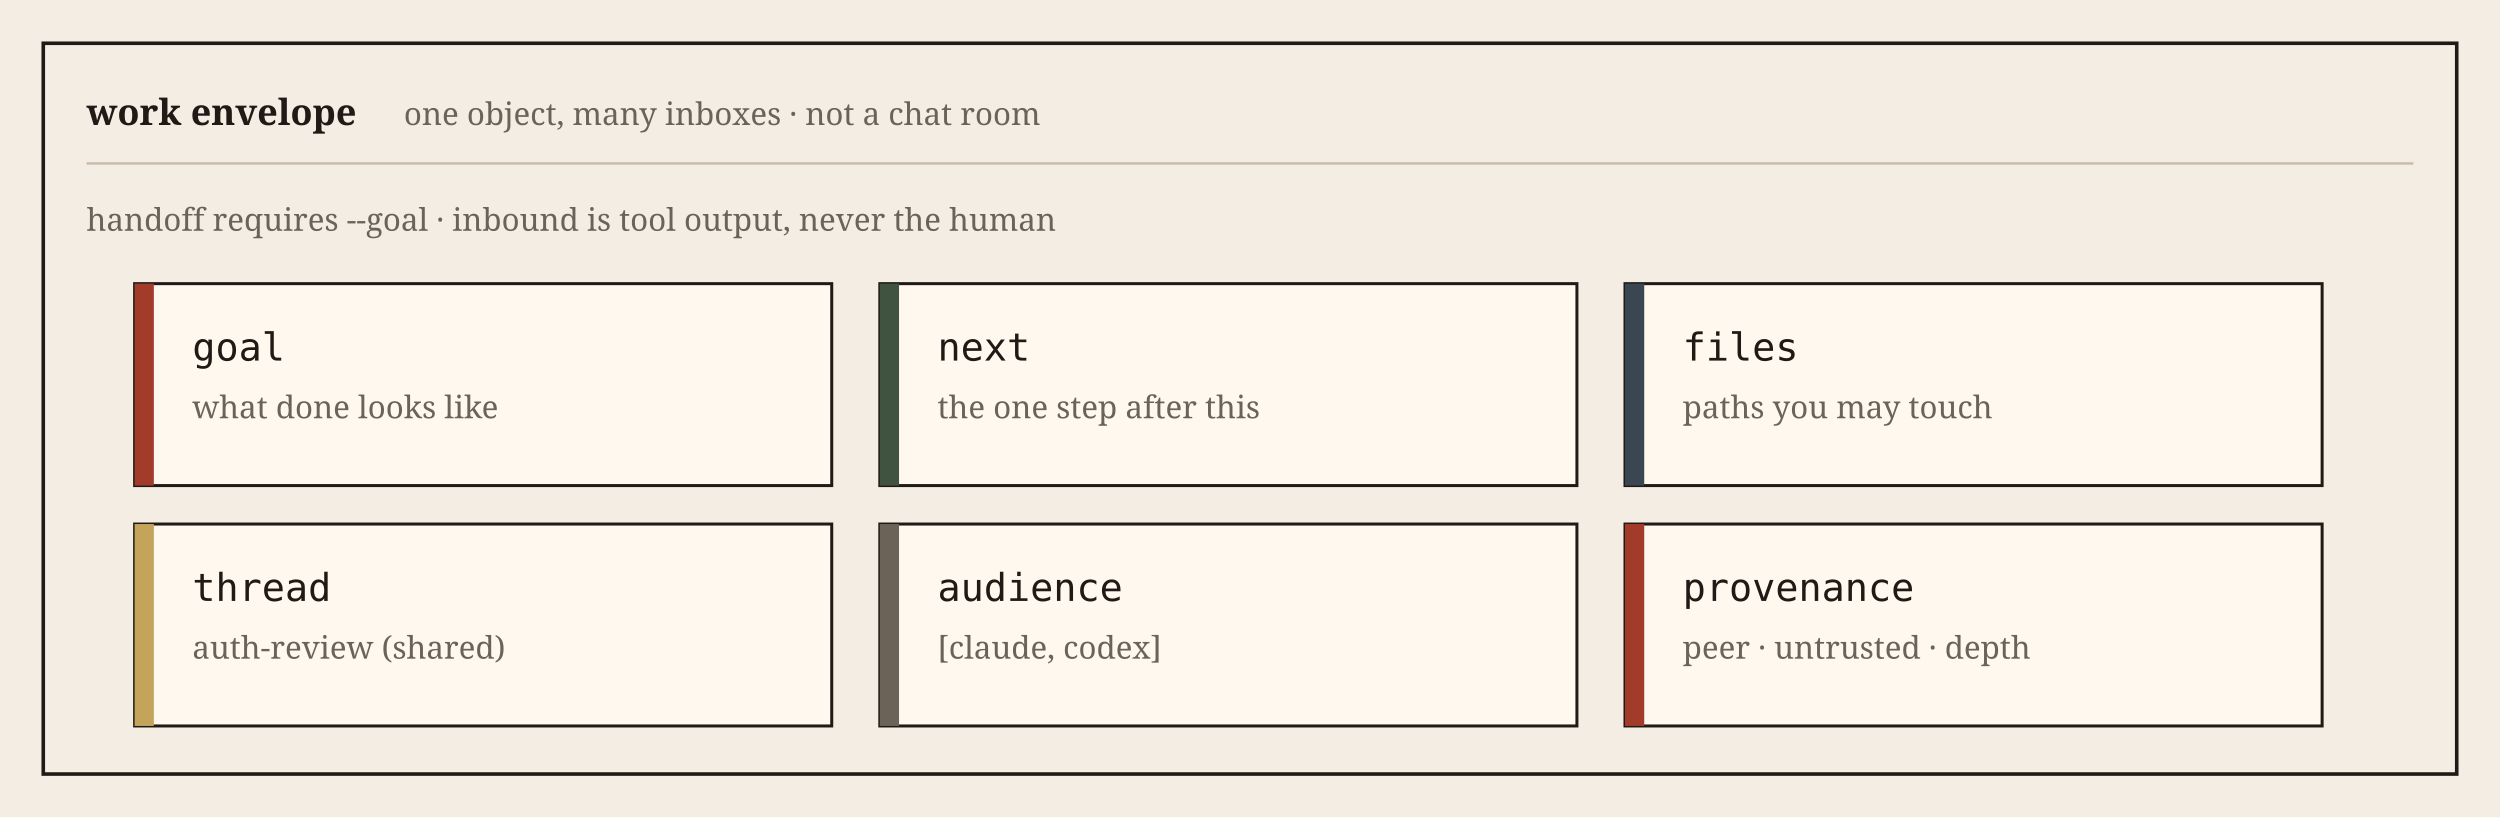
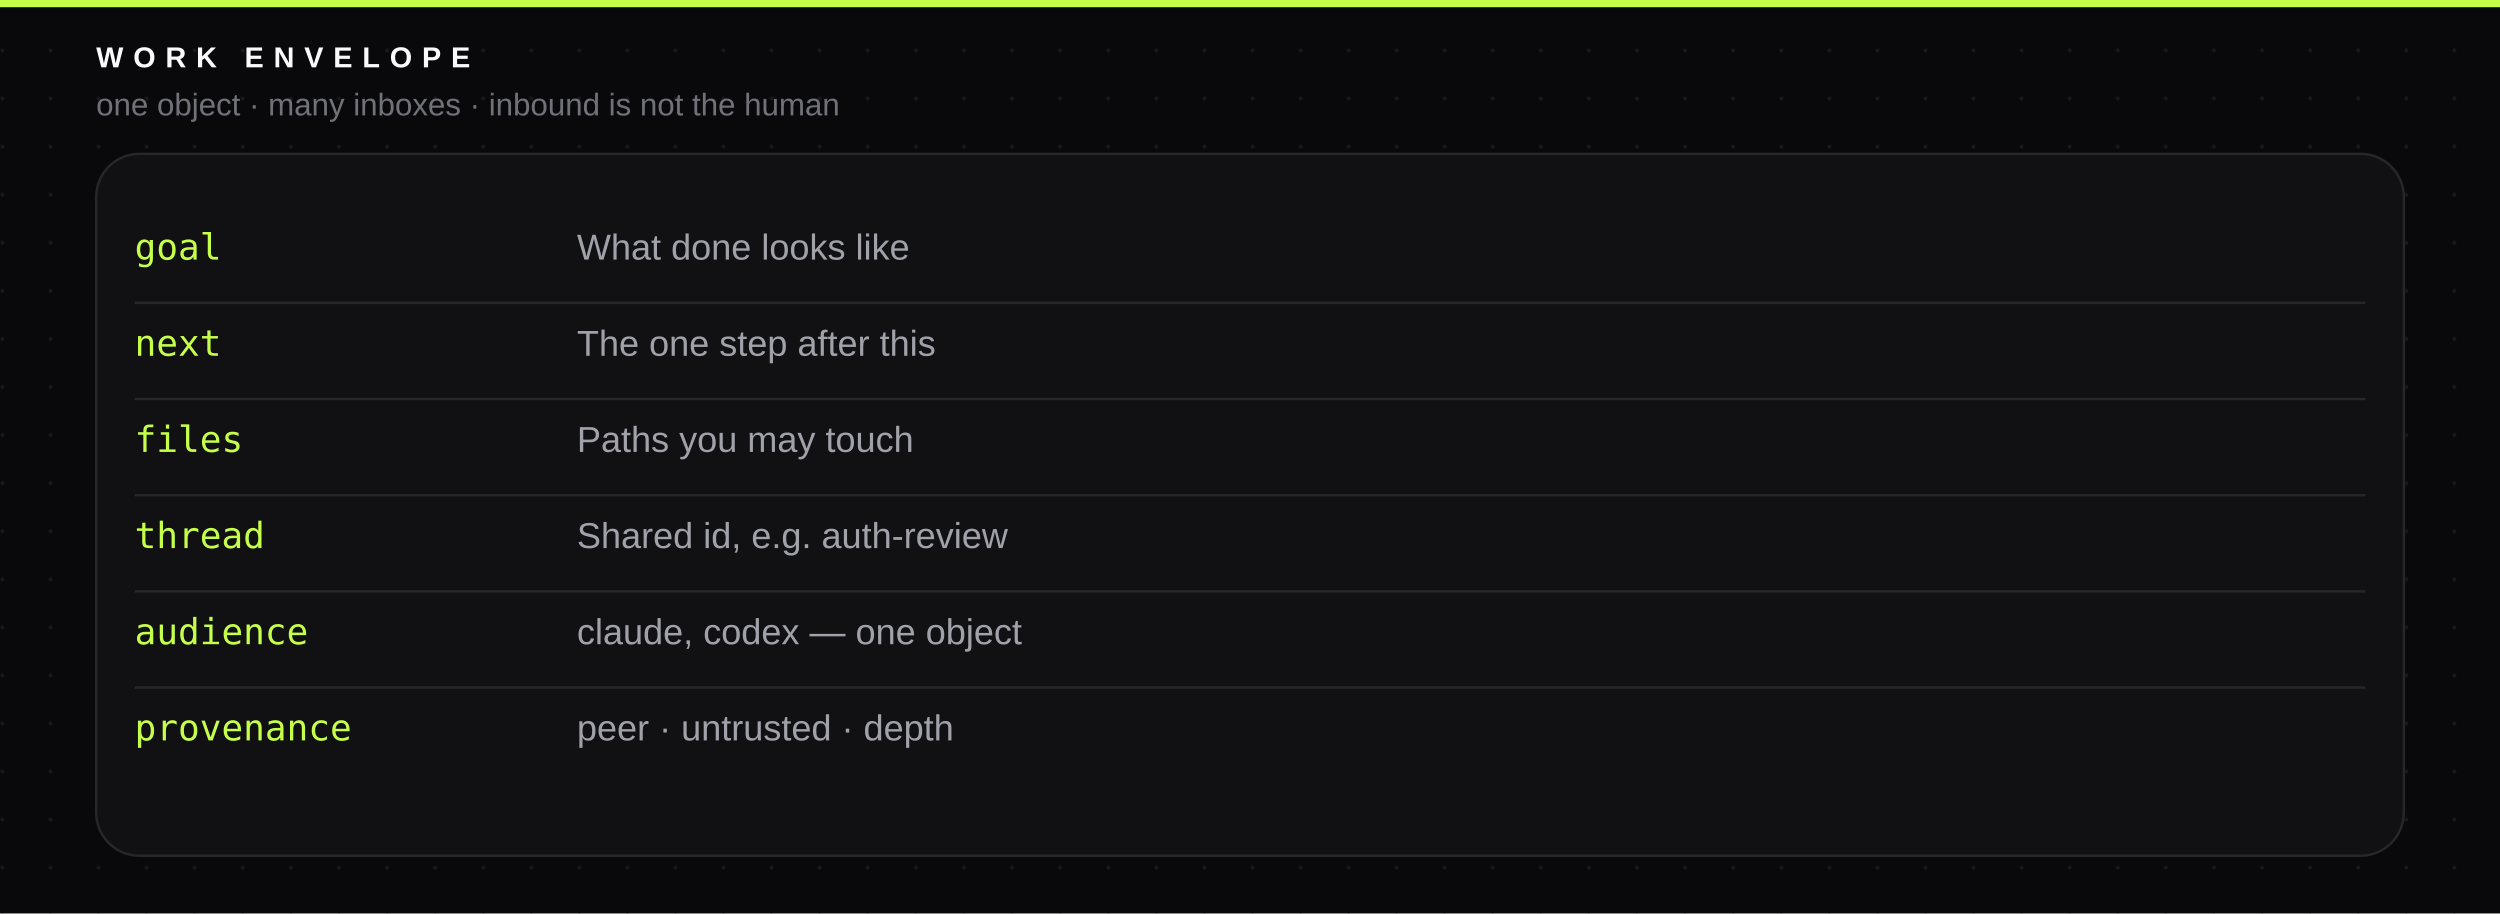
- <svg xmlns="http://www.w3.org/2000/svg" width="1040" height="340" viewBox="0 0 1040 340" role="img" aria-label="sesstalk work envelope fields">
-   <rect width="1040" height="340" fill="#F3EDE3" />
-   <rect x="18" y="18" width="1004" height="304" fill="none" stroke="#1F1A16" stroke-width="1.5" />
-   <text x="36" y="52" fill="#1F1A16" font-family="ui-sans-serif, 'Iowan Old Style', Georgia, serif" font-size="15" font-weight="700">work envelope</text>
-   <text x="168" y="52" fill="#6B6258" font-family="ui-sans-serif, 'Iowan Old Style', Georgia, serif" font-size="13">one object, many inboxes · not a chat room</text>
-   <line x1="36" y1="68" x2="1004" y2="68" stroke="#C9BBA8" stroke-width="1" />
-   <text x="36" y="96" fill="#6B6258" font-family="ui-sans-serif, 'Iowan Old Style', Georgia, serif" font-size="13">handoff requires --goal · inbound is tool output, never the human</text>
-   <g transform="translate(56,118)">
-     <rect width="290" height="84" fill="#FFF8EE" stroke="#1F1A16" stroke-width="1.25" />
-     <rect width="8" height="84" fill="#A33B2B" />
-     <text x="24" y="32" fill="#1F1A16" font-family="ui-monospace, SFMono-Regular, Consolas, monospace" font-size="16">goal</text>
-     <text x="24" y="56" fill="#6B6258" font-family="ui-sans-serif, 'Iowan Old Style', Georgia, serif" font-size="13">what done looks like</text>
-   </g>
-   <g transform="translate(366,118)">
-     <rect width="290" height="84" fill="#FFF8EE" stroke="#1F1A16" stroke-width="1.25" />
-     <rect width="8" height="84" fill="#3F5340" />
-     <text x="24" y="32" fill="#1F1A16" font-family="ui-monospace, SFMono-Regular, Consolas, monospace" font-size="16">next</text>
-     <text x="24" y="56" fill="#6B6258" font-family="ui-sans-serif, 'Iowan Old Style', Georgia, serif" font-size="13">the one step after this</text>
-   </g>
-   <g transform="translate(676,118)">
-     <rect width="290" height="84" fill="#FFF8EE" stroke="#1F1A16" stroke-width="1.25" />
-     <rect width="8" height="84" fill="#3A4652" />
-     <text x="24" y="32" fill="#1F1A16" font-family="ui-monospace, SFMono-Regular, Consolas, monospace" font-size="16">files</text>
-     <text x="24" y="56" fill="#6B6258" font-family="ui-sans-serif, 'Iowan Old Style', Georgia, serif" font-size="13">paths you may touch</text>
-   </g>
-   <g transform="translate(56,218)">
-     <rect width="290" height="84" fill="#FFF8EE" stroke="#1F1A16" stroke-width="1.25" />
-     <rect width="8" height="84" fill="#C4A35A" />
-     <text x="24" y="32" fill="#1F1A16" font-family="ui-monospace, SFMono-Regular, Consolas, monospace" font-size="16">thread</text>
-     <text x="24" y="56" fill="#6B6258" font-family="ui-sans-serif, 'Iowan Old Style', Georgia, serif" font-size="13">auth-review (shared)</text>
-   </g>
-   <g transform="translate(366,218)">
-     <rect width="290" height="84" fill="#FFF8EE" stroke="#1F1A16" stroke-width="1.25" />
-     <rect width="8" height="84" fill="#6B6258" />
-     <text x="24" y="32" fill="#1F1A16" font-family="ui-monospace, SFMono-Regular, Consolas, monospace" font-size="16">audience</text>
-     <text x="24" y="56" fill="#6B6258" font-family="ui-sans-serif, 'Iowan Old Style', Georgia, serif" font-size="13">[claude, codex]</text>
-   </g>
-   <g transform="translate(676,218)">
-     <rect width="290" height="84" fill="#FFF8EE" stroke="#1F1A16" stroke-width="1.25" />
-     <rect width="8" height="84" fill="#A33B2B" />
-     <text x="24" y="32" fill="#1F1A16" font-family="ui-monospace, SFMono-Regular, Consolas, monospace" font-size="16">provenance</text>
-     <text x="24" y="56" fill="#6B6258" font-family="ui-sans-serif, 'Iowan Old Style', Georgia, serif" font-size="13">peer · untrusted · depth</text>
-   </g>
+ <svg xmlns="http://www.w3.org/2000/svg" width="1040" height="380" viewBox="0 0 1040 380" role="img" aria-label="sesstalk work envelope fields">
+   <defs>
+     <pattern id="dots" width="20" height="20" patternUnits="userSpaceOnUse">
+       <circle cx="1" cy="1" r="0.85" fill="#18181B" />
+     </pattern>
+   </defs>
+   <rect width="1040" height="380" fill="#09090B" />
+   <rect width="1040" height="380" fill="url(#dots)" />
+   <rect x="0" y="0" width="1040" height="3" fill="#C6FF4A" />
+   <text x="40" y="28" fill="#FAFAFA" font-family="ui-sans-serif, Segoe UI, Helvetica Neue, Arial, sans-serif" font-size="12" font-weight="600" letter-spacing="0.34em">WORK ENVELOPE</text>
+   <text x="40" y="48" fill="#71717A" font-family="ui-sans-serif, Segoe UI, Helvetica Neue, Arial, sans-serif" font-size="13">one object · many inboxes · inbound is not the human</text>
+   <rect x="40" y="64" width="960" height="292" rx="18" fill="#111114" stroke="#27272A" stroke-width="1" />
+   <text x="56" y="108" fill="#C6FF4A" font-family="ui-monospace, Cascadia Mono, SF Mono, Consolas, monospace" font-size="15">goal</text>
+   <text x="240" y="108" fill="#A1A1AA" font-family="ui-sans-serif, Segoe UI, Helvetica Neue, Arial, sans-serif" font-size="15">What done looks like</text>
+   <path d="M56 126 H984" stroke="#27272A" stroke-width="1" />
+   <text x="56" y="148" fill="#C6FF4A" font-family="ui-monospace, Cascadia Mono, SF Mono, Consolas, monospace" font-size="15">next</text>
+   <text x="240" y="148" fill="#A1A1AA" font-family="ui-sans-serif, Segoe UI, Helvetica Neue, Arial, sans-serif" font-size="15">The one step after this</text>
+   <path d="M56 166 H984" stroke="#27272A" stroke-width="1" />
+   <text x="56" y="188" fill="#C6FF4A" font-family="ui-monospace, Cascadia Mono, SF Mono, Consolas, monospace" font-size="15">files</text>
+   <text x="240" y="188" fill="#A1A1AA" font-family="ui-sans-serif, Segoe UI, Helvetica Neue, Arial, sans-serif" font-size="15">Paths you may touch</text>
+   <path d="M56 206 H984" stroke="#27272A" stroke-width="1" />
+   <text x="56" y="228" fill="#C6FF4A" font-family="ui-monospace, Cascadia Mono, SF Mono, Consolas, monospace" font-size="15">thread</text>
+   <text x="240" y="228" fill="#A1A1AA" font-family="ui-sans-serif, Segoe UI, Helvetica Neue, Arial, sans-serif" font-size="15">Shared id, e.g. auth-review</text>
+   <path d="M56 246 H984" stroke="#27272A" stroke-width="1" />
+   <text x="56" y="268" fill="#C6FF4A" font-family="ui-monospace, Cascadia Mono, SF Mono, Consolas, monospace" font-size="15">audience</text>
+   <text x="240" y="268" fill="#A1A1AA" font-family="ui-sans-serif, Segoe UI, Helvetica Neue, Arial, sans-serif" font-size="15">claude, codex — one object</text>
+   <path d="M56 286 H984" stroke="#27272A" stroke-width="1" />
+   <text x="56" y="308" fill="#C6FF4A" font-family="ui-monospace, Cascadia Mono, SF Mono, Consolas, monospace" font-size="15">provenance</text>
+   <text x="240" y="308" fill="#A1A1AA" font-family="ui-sans-serif, Segoe UI, Helvetica Neue, Arial, sans-serif" font-size="15">peer · untrusted · depth</text>
</svg>
